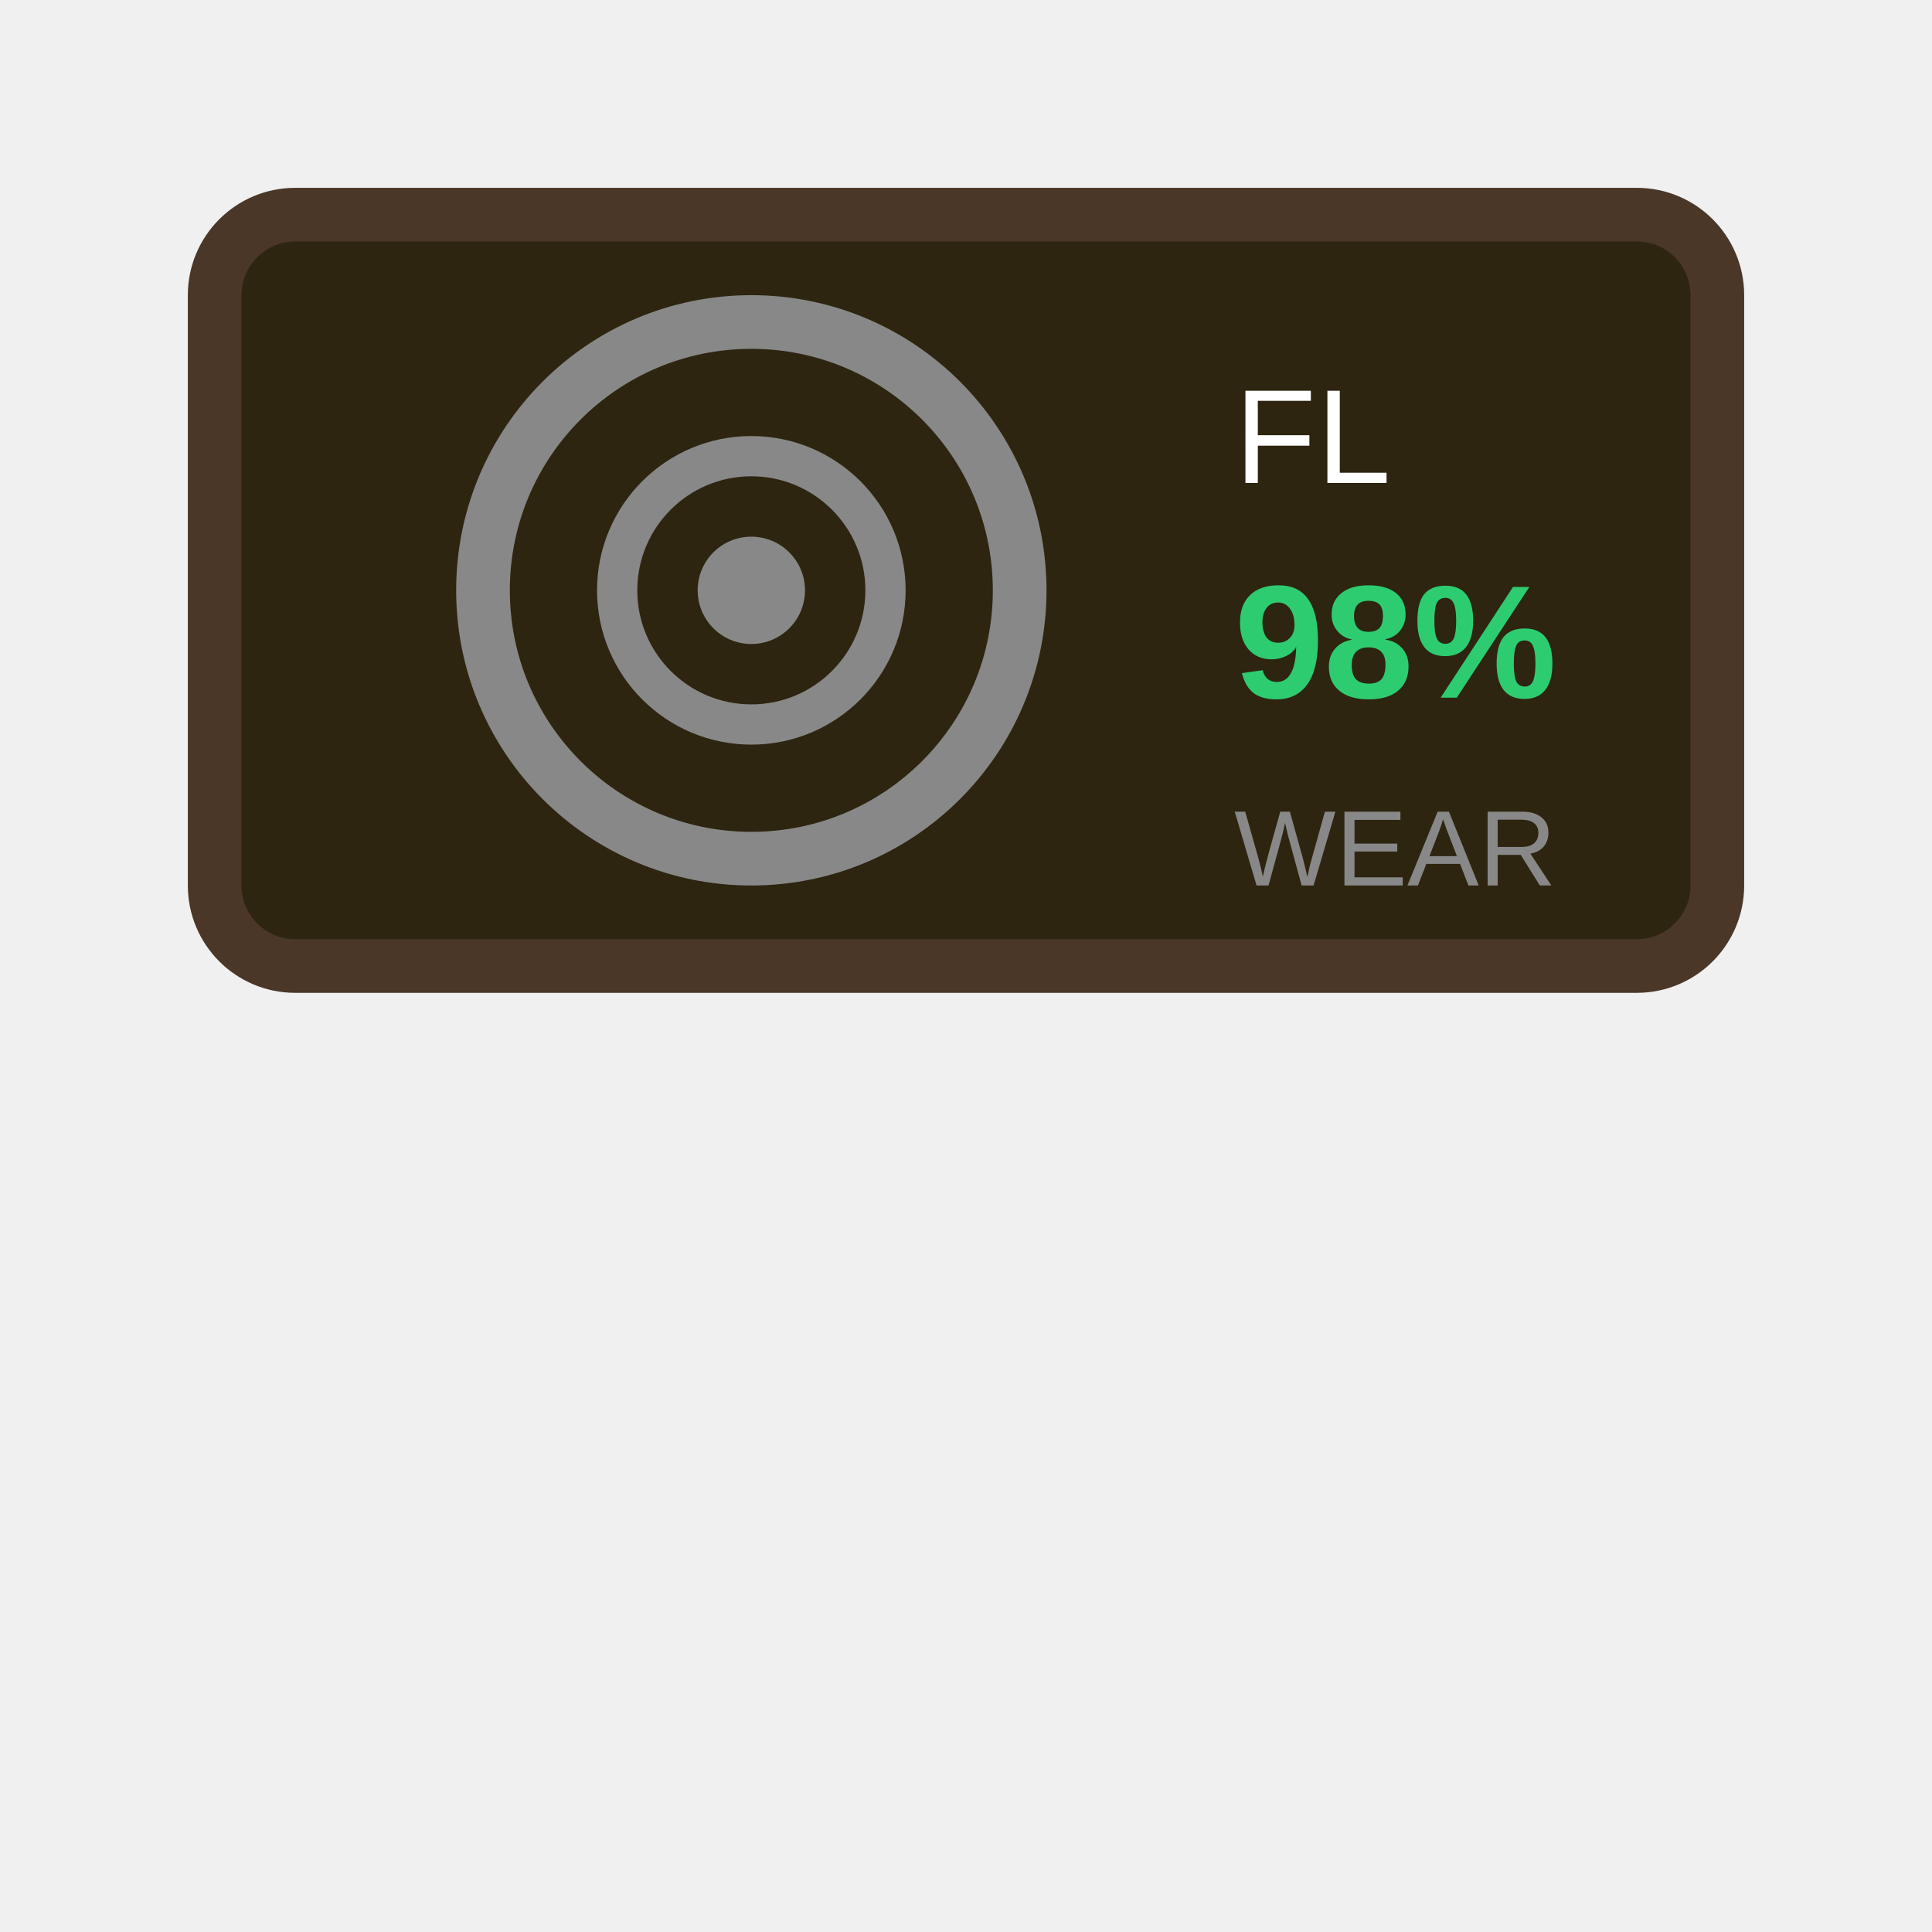
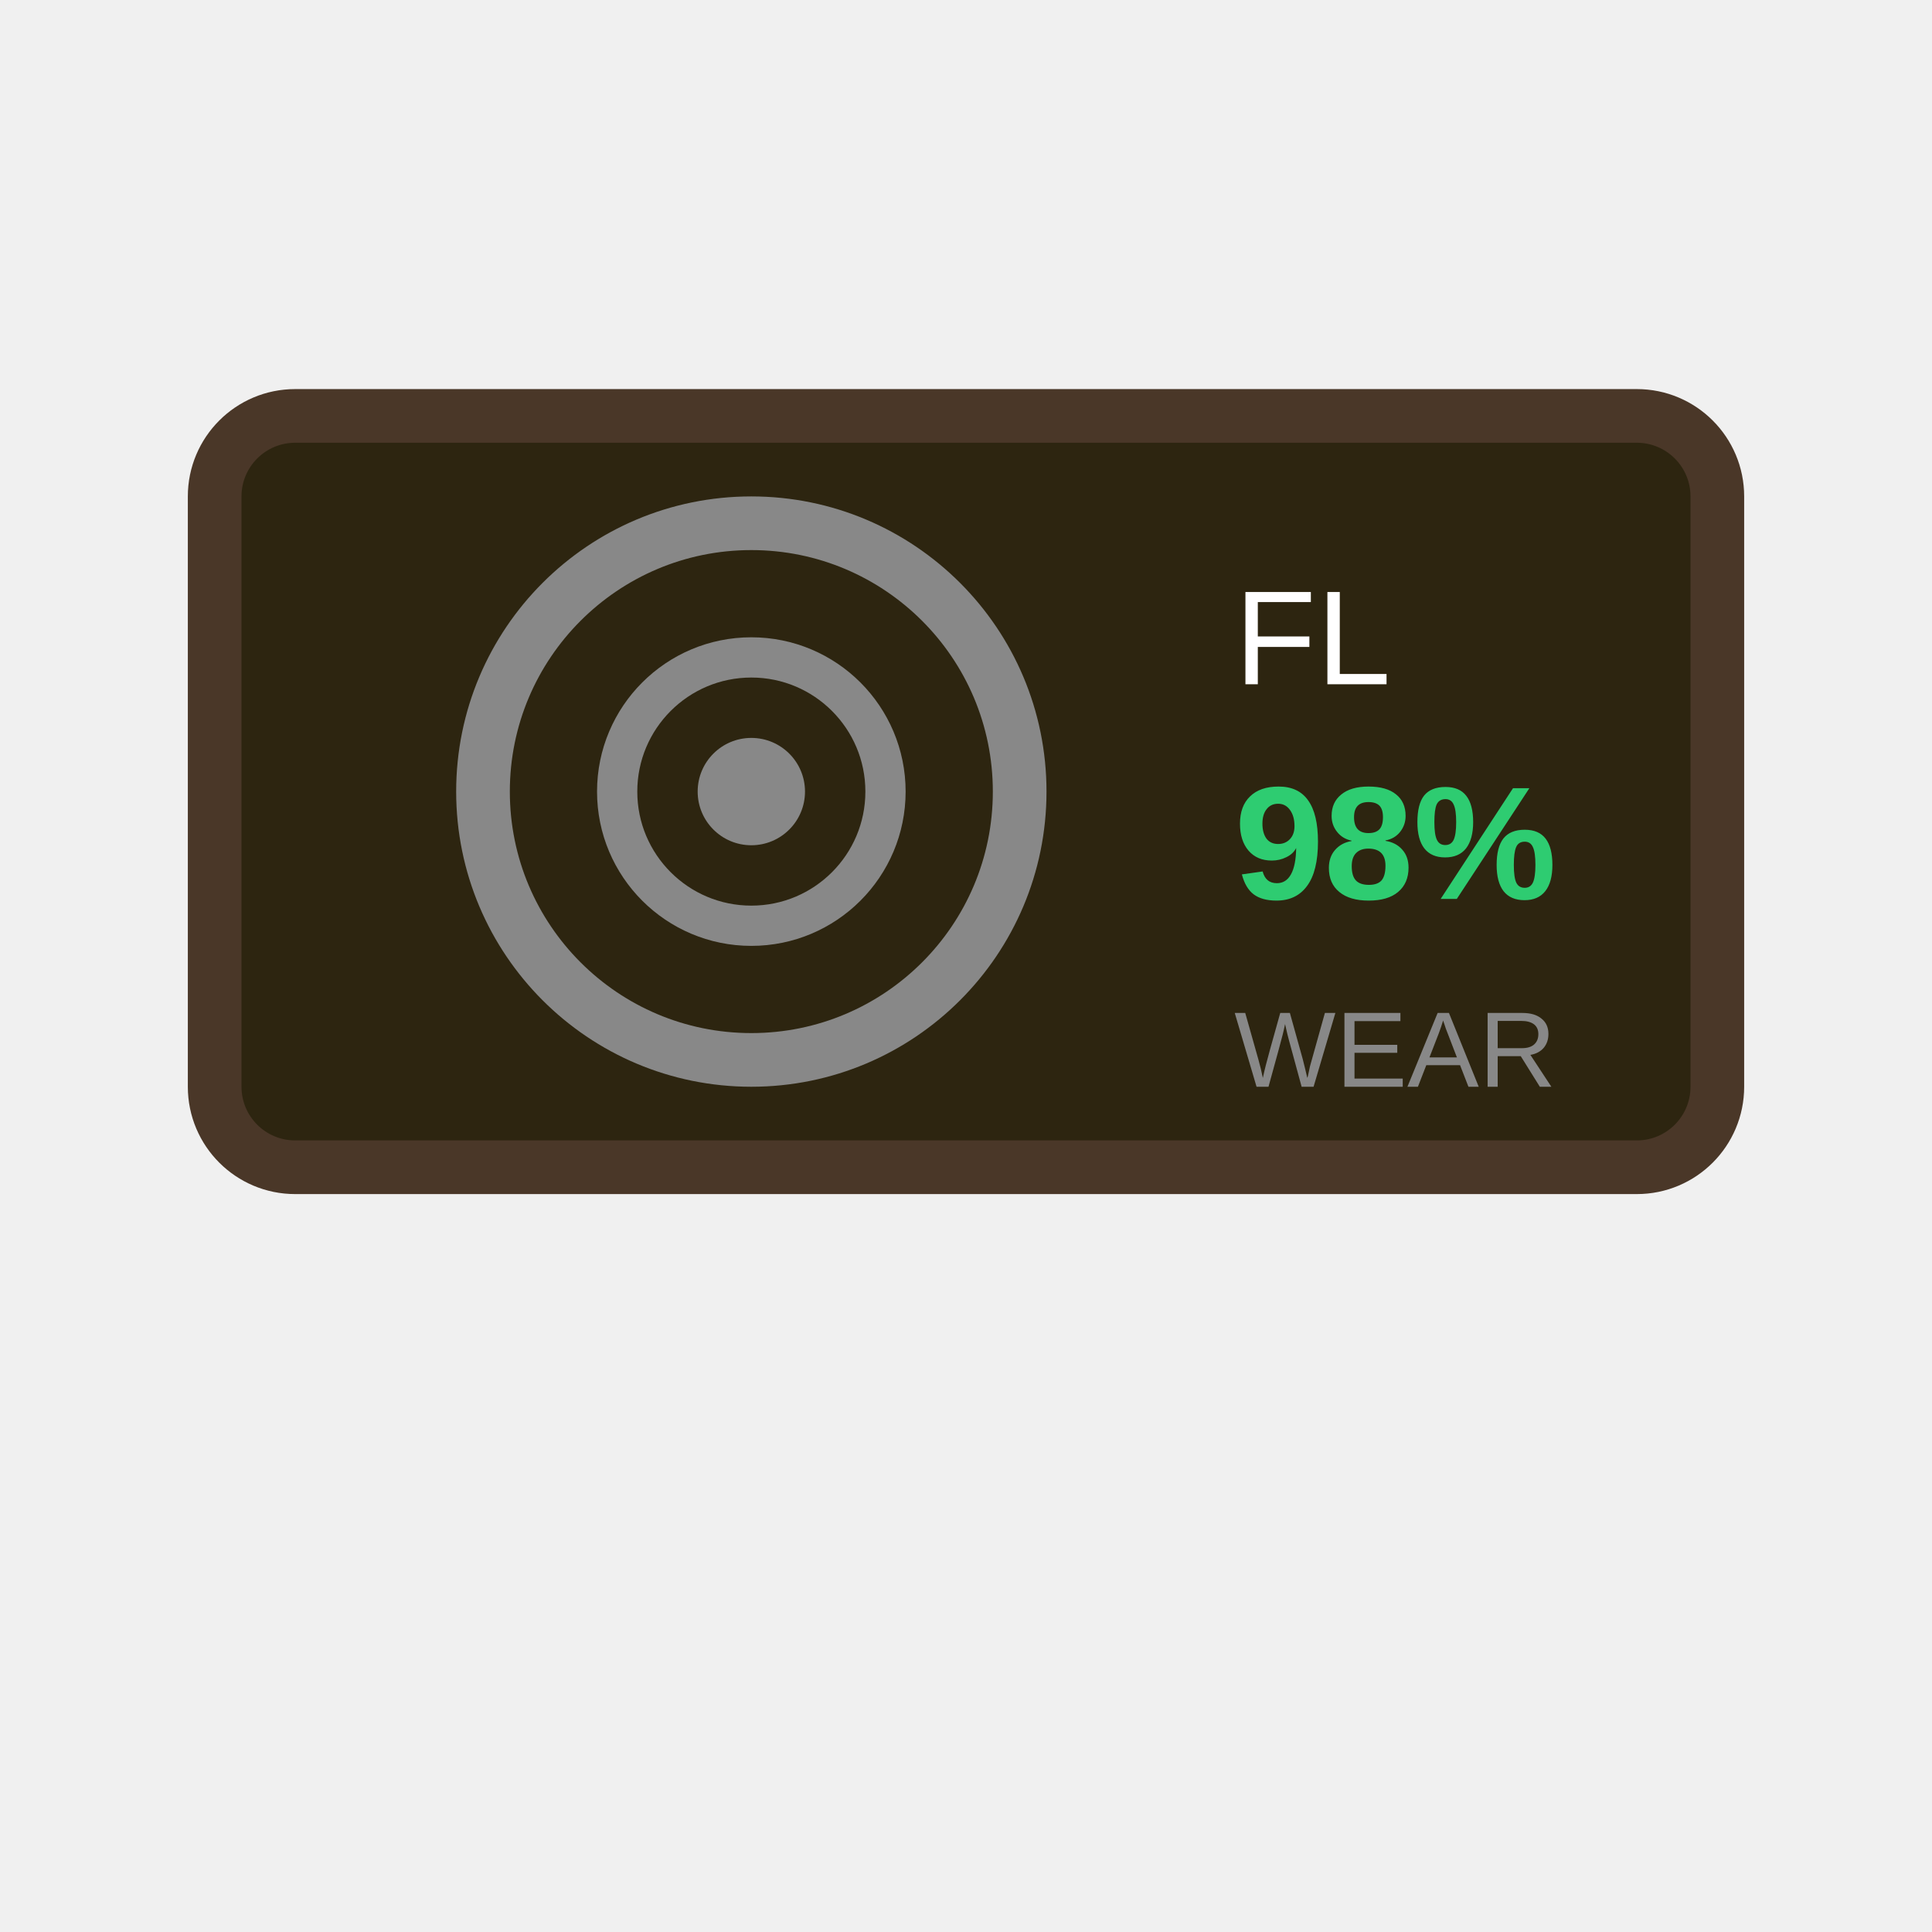
<svg xmlns="http://www.w3.org/2000/svg" viewBox="0 0 144 144">
-   <rect x="16" y="16" width="112" height="56" rx="6" fill="#2d2510" stroke="#4a3728" stroke-width="4" />
-   <circle cx="56" cy="44" r="20" fill="none" stroke="#888888" stroke-width="4" />
-   <circle cx="56" cy="44" r="10" fill="none" stroke="#888888" stroke-width="3" />
-   <circle cx="56" cy="44" r="4" fill="#888888" />
-   <text x="92" y="36" fill="#ffffff" font-family="Arial, sans-serif" font-size="10">FL</text>
-   <text x="92" y="52" fill="#2ecc71" font-family="Arial, sans-serif" font-size="12" font-weight="bold">98%</text>
-   <text x="92" y="66" fill="#888888" font-family="Arial, sans-serif" font-size="8">WEAR</text>
+   <rect x="16" y="31" width="112" height="56" rx="6" fill="#2d2510" stroke="#4a3728" stroke-width="4" />
+   <circle cx="56" cy="59" r="20" fill="none" stroke="#888888" stroke-width="4" />
+   <circle cx="56" cy="59" r="10" fill="none" stroke="#888888" stroke-width="3" />
+   <circle cx="56" cy="59" r="4" fill="#888888" />
+   <text x="92" y="51" fill="#ffffff" font-family="Arial, sans-serif" font-size="10">FL</text>
+   <text x="92" y="67" fill="#2ecc71" font-family="Arial, sans-serif" font-size="12" font-weight="bold">98%</text>
+   <text x="92" y="81" fill="#888888" font-family="Arial, sans-serif" font-size="8">WEAR</text>
</svg>
